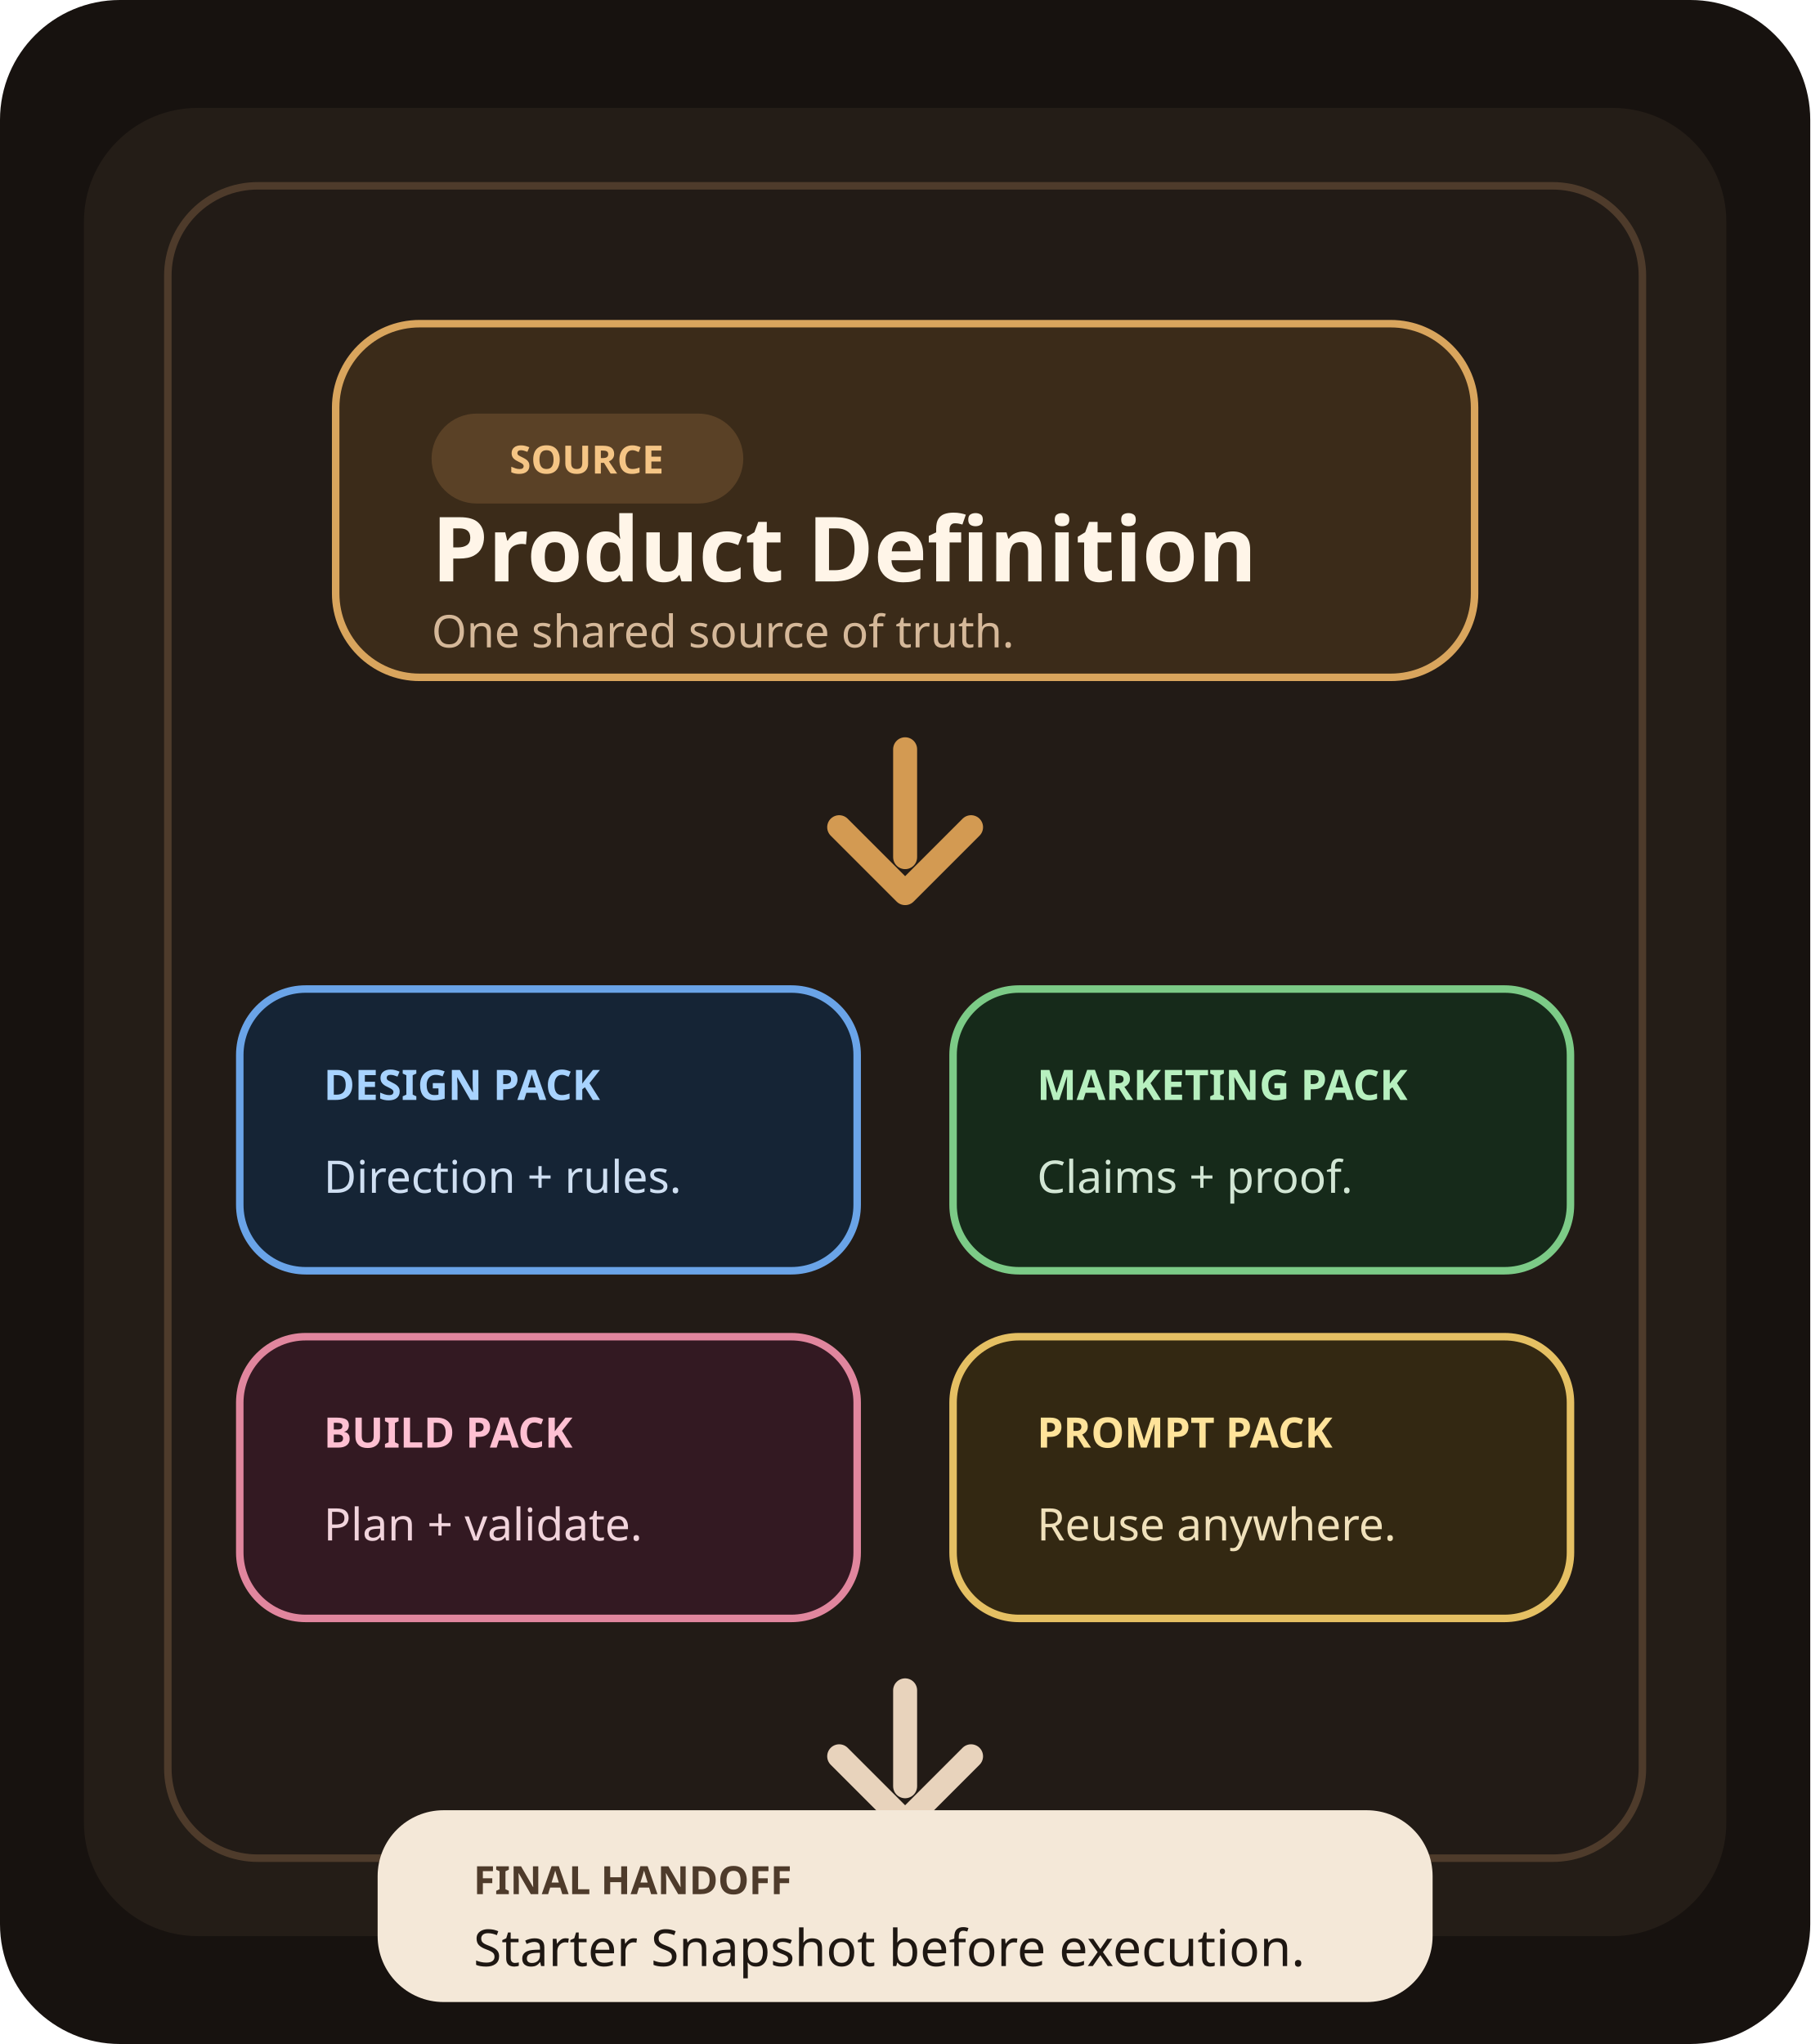
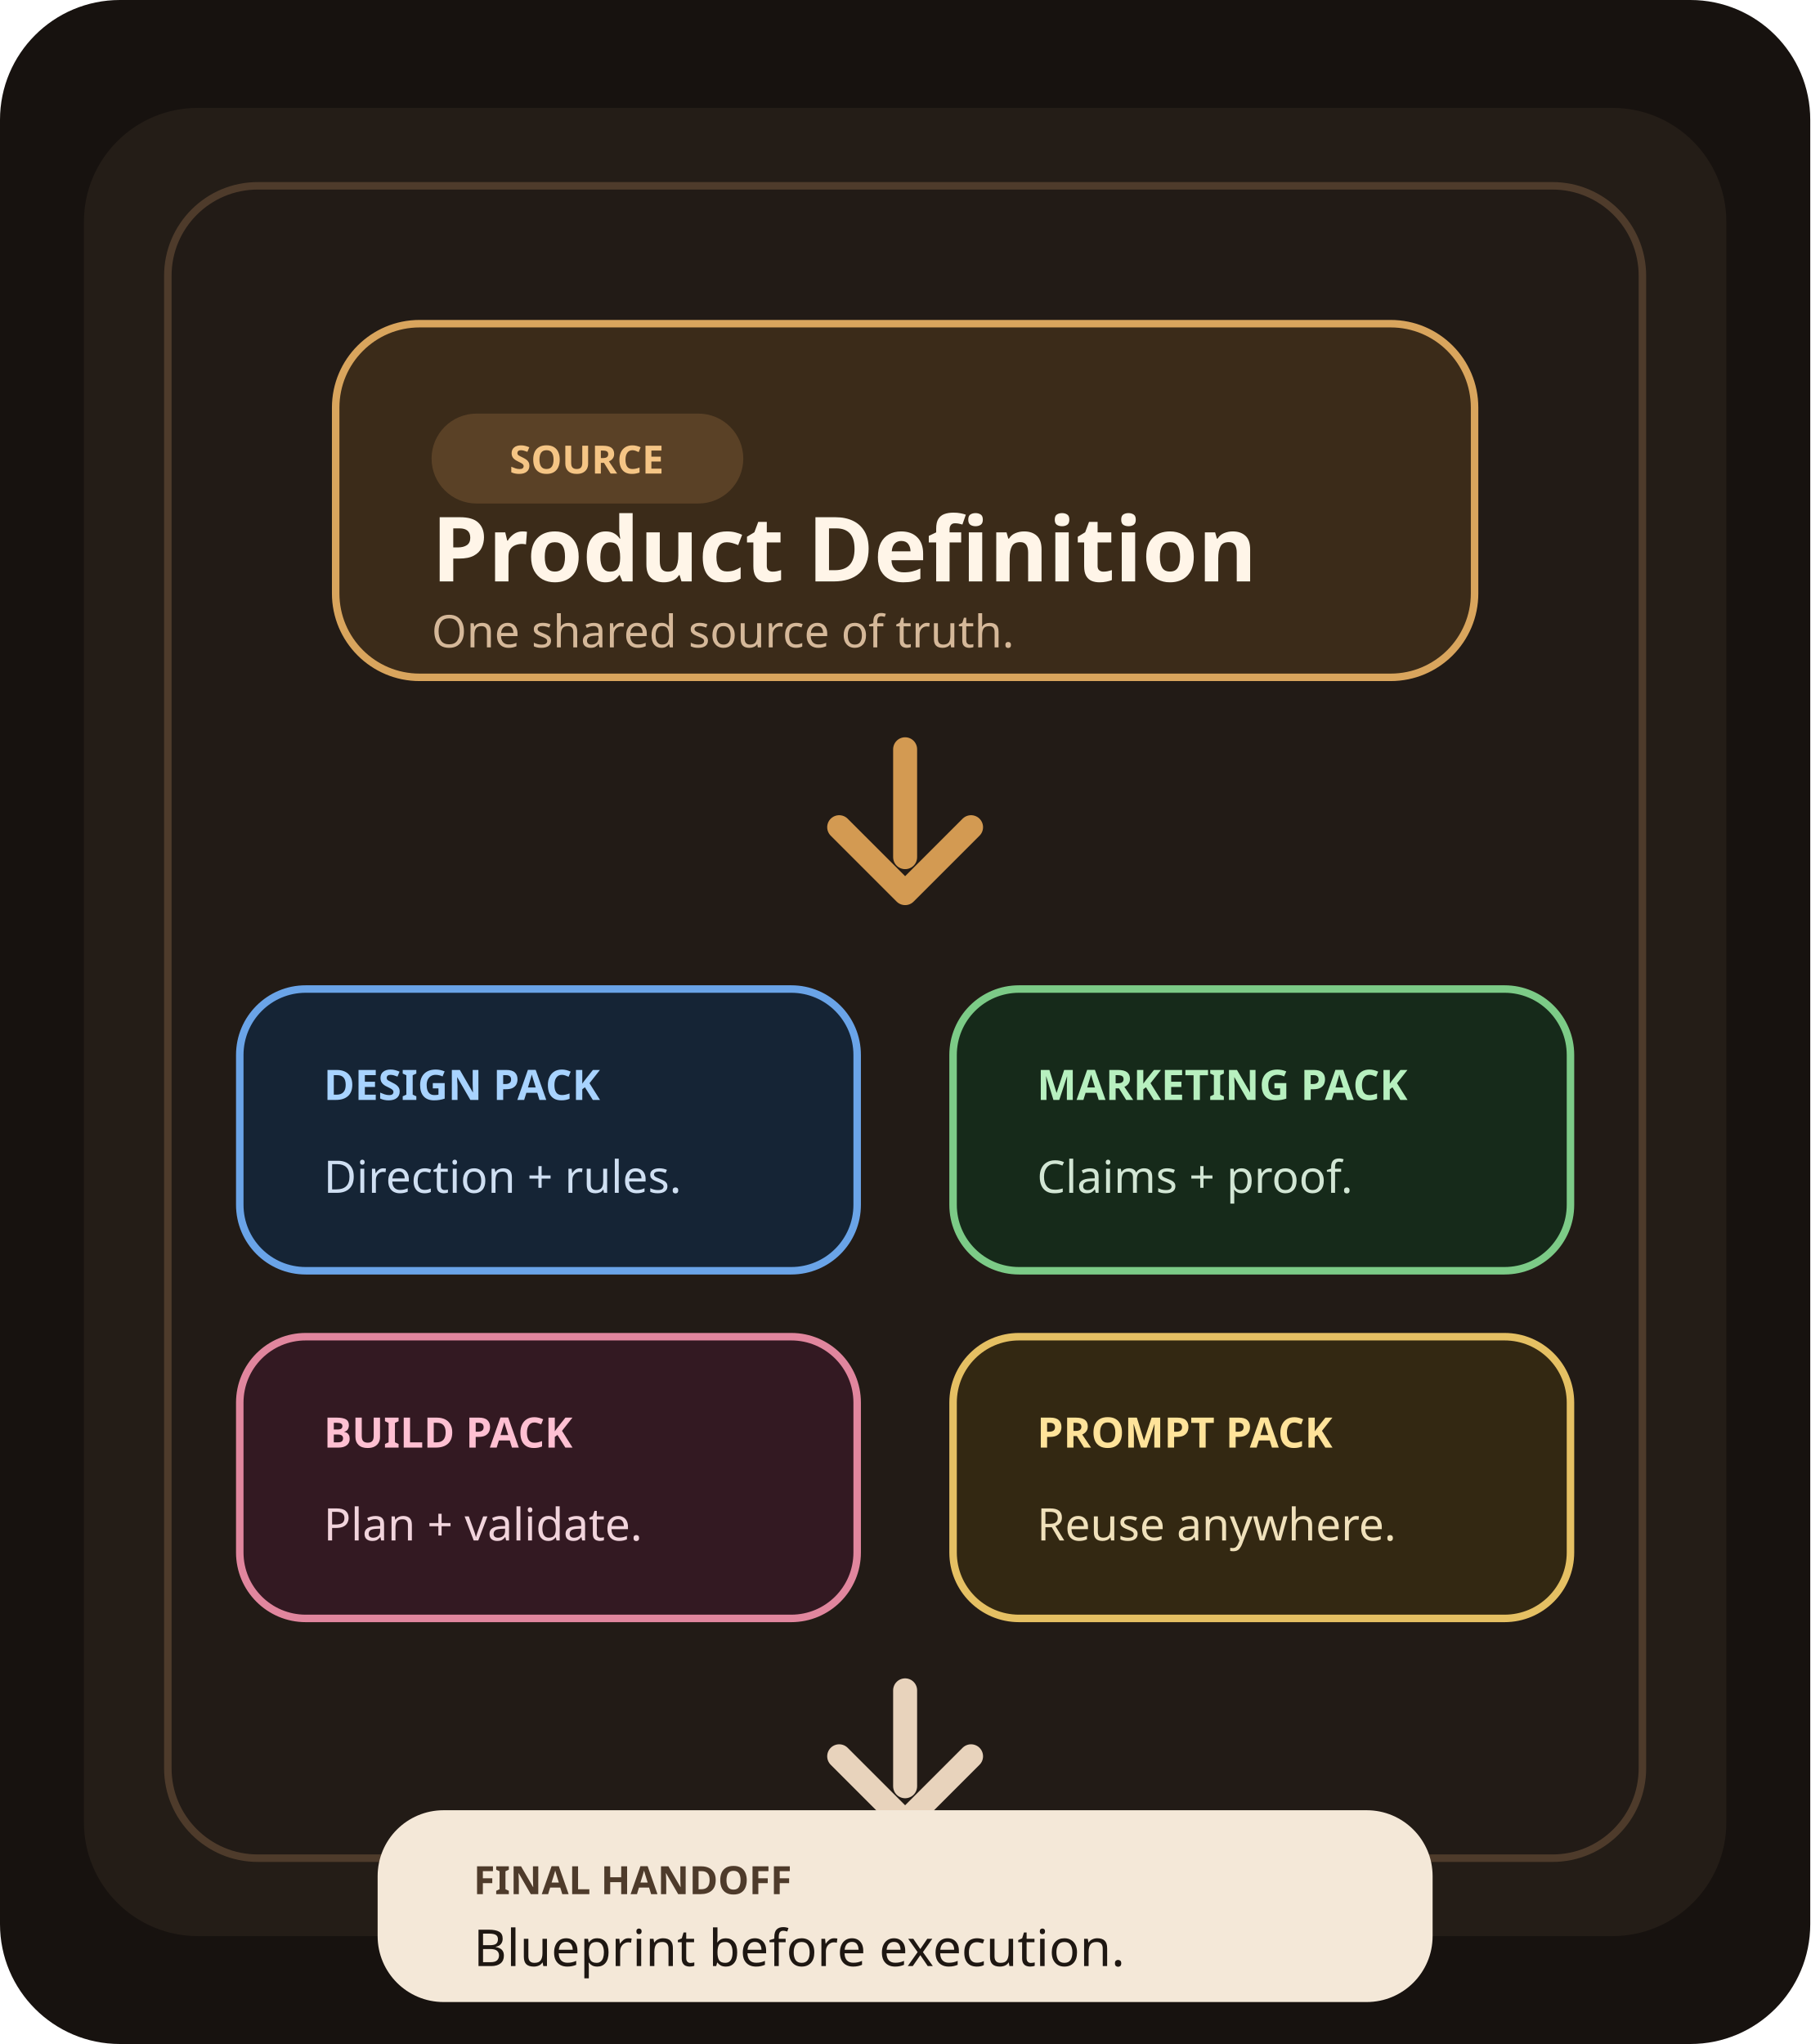
<svg xmlns="http://www.w3.org/2000/svg" width="604" height="682" viewBox="0 0 604 682" fill="none">
  <rect width="604" height="682" rx="40" fill="#17120F" />
  <rect x="28" y="36" width="548" height="610" rx="38" fill="#241D17" />
  <rect x="56" y="62" width="492" height="558" rx="30" fill="#221B16" stroke="#4E3B2B" stroke-width="2.5" />
  <rect x="112" y="108" width="380" height="118" rx="28" fill="#3B2B19" stroke="#D9A55D" stroke-width="2.5" />
  <rect x="144" y="138" width="104" height="30" rx="15" fill="#5A4126" />
  <text x="170" y="158" fill="#F5C585" font-family="ui-sans-serif, system-ui" font-size="13" font-weight="700">SOURCE</text>
  <text x="144" y="194" fill="#FFF5E8" font-family="ui-sans-serif, system-ui" font-size="30" font-weight="700">Product Definition</text>
  <text x="144" y="216" fill="#D5B899" font-family="ui-sans-serif, system-ui" font-size="15">One shared source of truth.</text>
  <path d="M302 250V286" stroke="#D39A52" stroke-width="8" stroke-linecap="round" />
  <path d="M280 276L302 298L324 276" fill="none" stroke="#D39A52" stroke-width="8" stroke-linecap="round" stroke-linejoin="round" />
  <rect x="80" y="330" width="206" height="94" rx="22" fill="#152435" stroke="#6AA4E8" stroke-width="2.5" />
  <text x="108" y="367" fill="#A8D3FF" font-family="ui-sans-serif, system-ui" font-size="14" font-weight="700">DESIGN PACK</text>
  <text x="108" y="398" fill="#CFDFF2" font-family="ui-sans-serif, system-ui" font-size="15">Direction + rules.</text>
  <rect x="318" y="330" width="206" height="94" rx="22" fill="#162A1A" stroke="#7CCB87" stroke-width="2.5" />
  <text x="346" y="367" fill="#B7F0BF" font-family="ui-sans-serif, system-ui" font-size="14" font-weight="700">MARKETING PACK</text>
  <text x="346" y="398" fill="#D2E6D4" font-family="ui-sans-serif, system-ui" font-size="15">Claims + proof.</text>
  <rect x="80" y="446" width="206" height="94" rx="22" fill="#331922" stroke="#E1869E" stroke-width="2.5" />
  <text x="108" y="483" fill="#FFC0D2" font-family="ui-sans-serif, system-ui" font-size="14" font-weight="700">BUILD PACK</text>
  <text x="108" y="514" fill="#F1D4DC" font-family="ui-sans-serif, system-ui" font-size="15">Plan + validate.</text>
  <rect x="318" y="446" width="206" height="94" rx="22" fill="#332812" stroke="#E5C063" stroke-width="2.5" />
  <text x="346" y="483" fill="#FFE39A" font-family="ui-sans-serif, system-ui" font-size="14" font-weight="700">PROMPT PACK</text>
  <text x="346" y="514" fill="#F0E1BB" font-family="ui-sans-serif, system-ui" font-size="15">Reuse anywhere.</text>
  <path d="M302 564V596" stroke="#E8D3BC" stroke-width="8" stroke-linecap="round" />
  <path d="M280 586L302 608L324 586" fill="none" stroke="#E8D3BC" stroke-width="8" stroke-linecap="round" stroke-linejoin="round" />
  <rect x="126" y="604" width="352" height="64" rx="22" fill="#F4E8D8" />
  <text x="158" y="632" fill="#4E3B2B" font-family="ui-sans-serif, system-ui" font-size="13" font-weight="700">FINAL HANDOFF</text>
-   <text x="158" y="656" fill="#1E1712" font-family="ui-sans-serif, system-ui" font-size="17">Starter Snapshot before execution.</text>
+   <text x="158" y="656" fill="#1E1712" font-family="ui-sans-serif, system-ui" font-size="17">Blueprint before execution.</text>
</svg>
